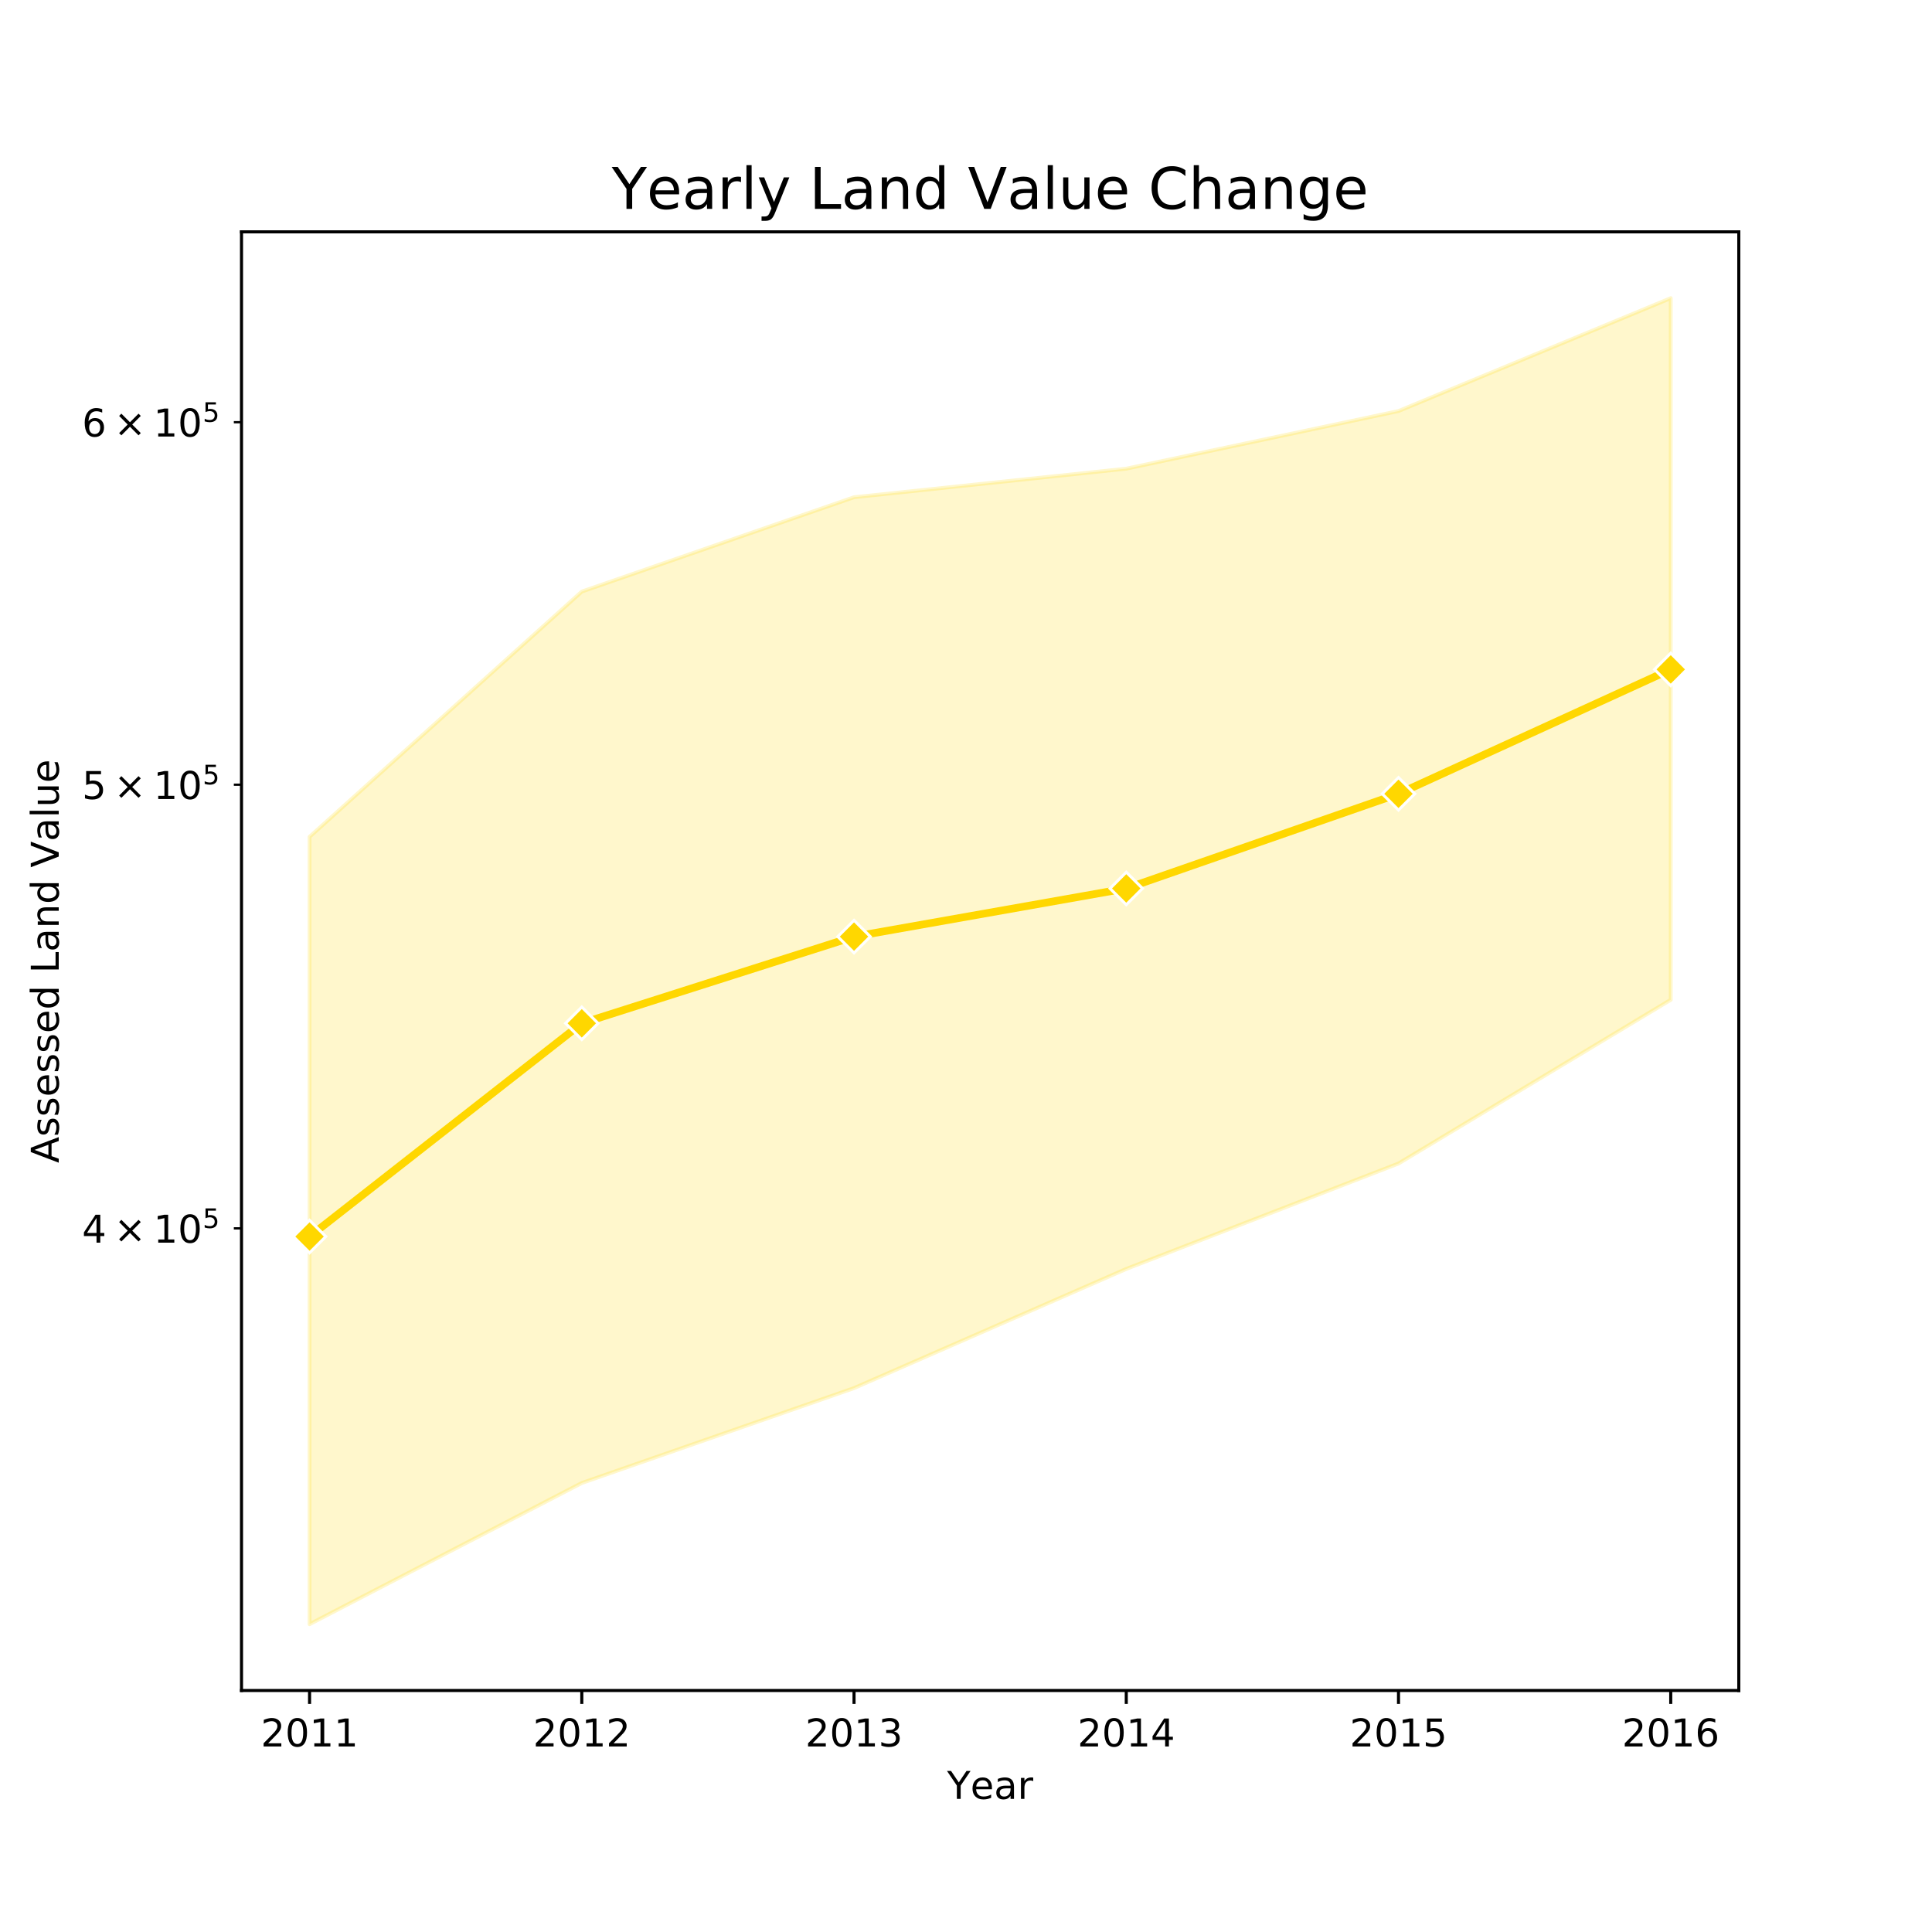
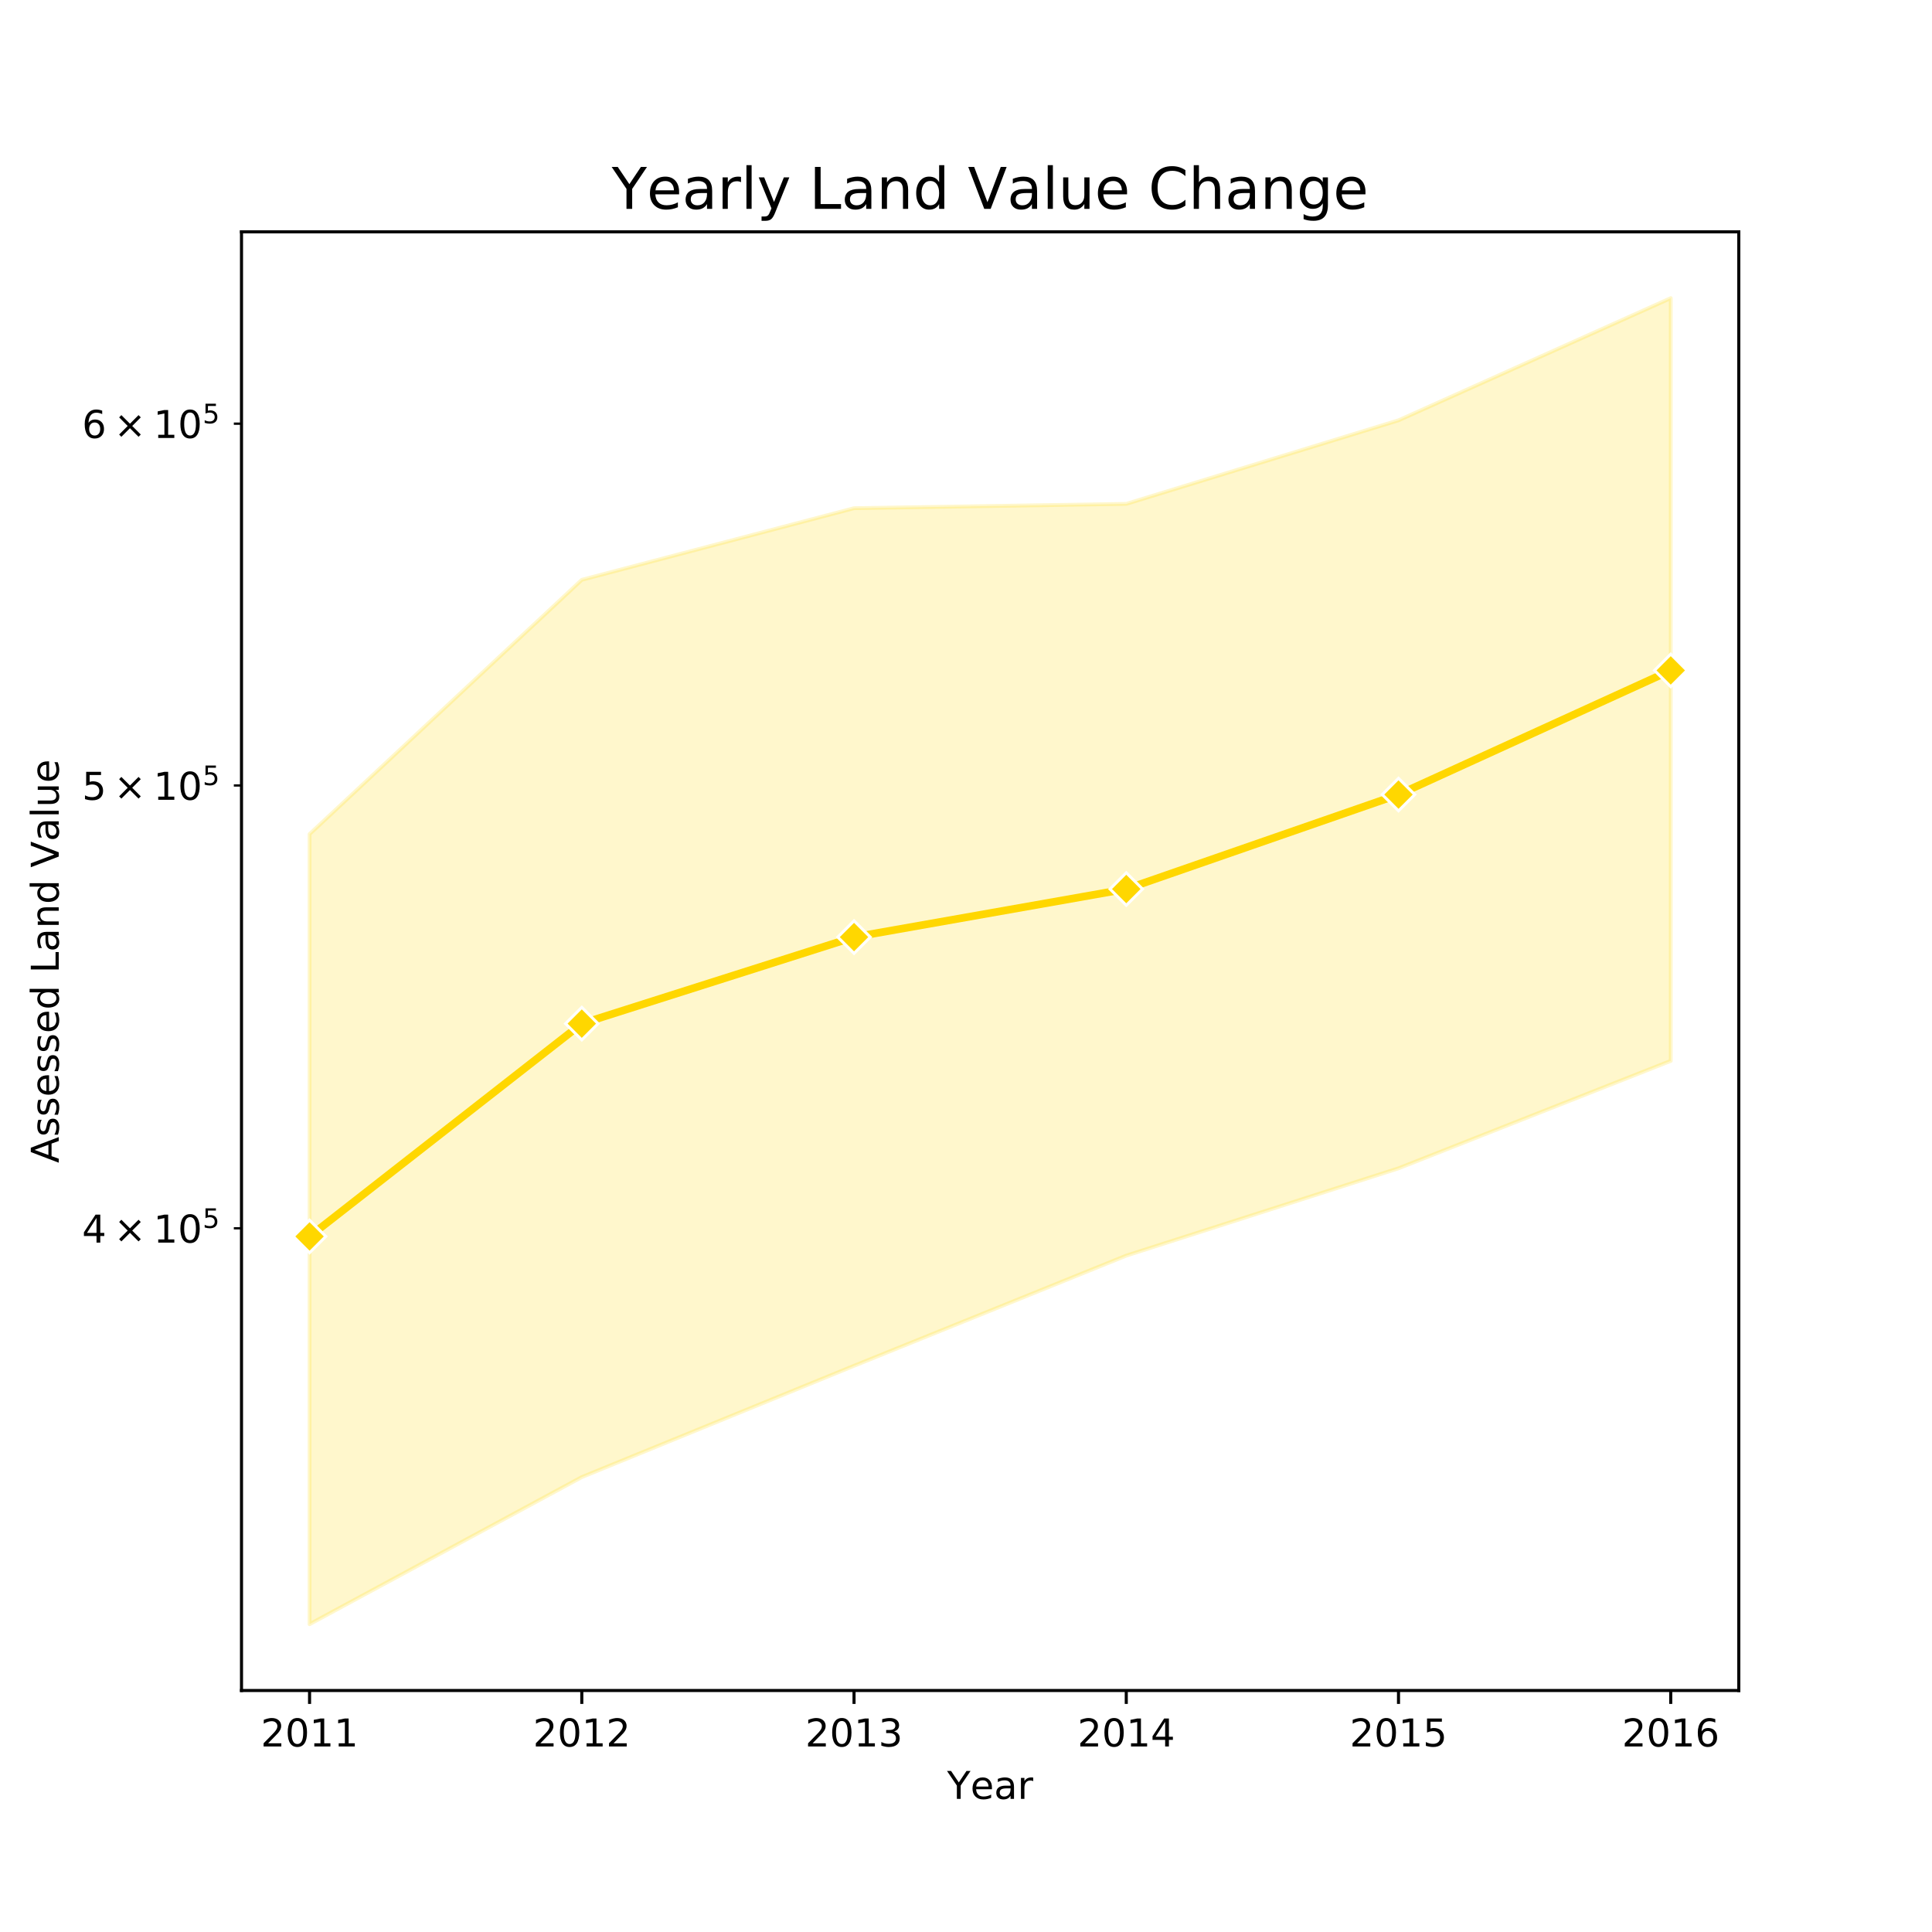
<svg xmlns="http://www.w3.org/2000/svg" xmlns:xlink="http://www.w3.org/1999/xlink" height="504pt" version="1.1" viewBox="0 0 504 504" width="504pt">
  <defs>
    <style type="text/css">
*{stroke-linecap:butt;stroke-linejoin:round;}
  </style>
  </defs>
  <g id="figure_1">
    <g id="patch_1">
      <path d="M 0 504  L 504 504  L 504 0  L 0 0  z " style="fill:#ffffff;" />
    </g>
    <g id="axes_1">
      <g id="patch_2">
        <path d="M 63 441  L 453.6 441  L 453.6 60.48  L 63 60.48  z " style="fill:#ffffff;" />
      </g>
      <g id="PolyCollection_1">
        <defs>
-           <path d="M 80.755 -285.706  L 80.755 -80.296  L 151.773 -117.134  L 222.791 -141.887  L 293.809 -172.975  L 364.827 -200.477  L 435.845 -243.183  L 435.845 -426.224  L 435.845 -426.224  L 364.827 -396.774  L 293.809 -381.739  L 222.791 -374.29  L 151.773 -349.677  L 80.755 -285.706  z " id="m937295cf94" style="stroke:#ffd700;stroke-opacity:0.2;" />
+           <path d="M 80.755 -286.408  L 80.755 -80.296  L 151.773 -118.67  L 222.791 -147.704  L 293.809 -176.445  L 364.827 -199.222  L 435.845 -227.248  L 435.845 -426.224  L 435.845 -426.224  L 364.827 -394.354  L 293.809 -372.555  L 222.791 -371.428  L 151.773 -352.746  L 80.755 -286.408  z " id="m5b48c51831" style="stroke:#ffd700;stroke-opacity:0.2;" />
        </defs>
-         <g clip-path="url(#pf0e28a3f4a)">
-           <use style="fill:#ffd700;fill-opacity:0.2;stroke:#ffd700;stroke-opacity:0.2;" x="0" xlink:href="#m937295cf94" y="504" />
+         <g clip-path="url(#pa84ca5e051)">
+           <use style="fill:#ffd700;fill-opacity:0.2;stroke:#ffd700;stroke-opacity:0.2;" x="0" xlink:href="#m5b48c51831" y="504" />
        </g>
      </g>
      <g id="matplotlib.axis_1">
        <g id="xtick_1">
          <g id="line2d_1">
            <defs>
-               <path d="M 0 0  L 0 3.5  " id="ma2b9b87083" style="stroke:#000000;stroke-width:0.8;" />
-             </defs>
-             <g>
-               <use style="stroke:#000000;stroke-width:0.8;" x="80.755" xlink:href="#ma2b9b87083" y="441" />
+               <path d="M 0 0  L 0 3.5  " id="md0f1ed4fbd" style="stroke:#000000;stroke-width:0.8;" />
+             </defs>
+             <g>
+               <use style="stroke:#000000;stroke-width:0.8;" x="80.755" xlink:href="#md0f1ed4fbd" y="441" />
            </g>
          </g>
          <g id="text_1">
            <defs>
              <path d="M 19.188 8.297  L 53.609 8.297  L 53.609 0  L 7.328 0  L 7.328 8.297  Q 12.938 14.109 22.625 23.891  Q 32.328 33.688 34.812 36.531  Q 39.547 41.844 41.422 45.531  Q 43.312 49.219 43.312 52.781  Q 43.312 58.594 39.234 62.25  Q 35.156 65.922 28.609 65.922  Q 23.969 65.922 18.812 64.312  Q 13.672 62.703 7.812 59.422  L 7.812 69.391  Q 13.766 71.781 18.938 73  Q 24.125 74.219 28.422 74.219  Q 39.75 74.219 46.484 68.547  Q 53.219 62.891 53.219 53.422  Q 53.219 48.922 51.531 44.891  Q 49.859 40.875 45.406 35.406  Q 44.188 33.984 37.641 27.219  Q 31.109 20.453 19.188 8.297  z " id="DejaVuSans-32" />
              <path d="M 31.781 66.406  Q 24.172 66.406 20.328 58.906  Q 16.5 51.422 16.5 36.375  Q 16.5 21.391 20.328 13.891  Q 24.172 6.391 31.781 6.391  Q 39.453 6.391 43.281 13.891  Q 47.125 21.391 47.125 36.375  Q 47.125 51.422 43.281 58.906  Q 39.453 66.406 31.781 66.406  z M 31.781 74.219  Q 44.047 74.219 50.516 64.516  Q 56.984 54.828 56.984 36.375  Q 56.984 17.969 50.516 8.266  Q 44.047 -1.422 31.781 -1.422  Q 19.531 -1.422 13.062 8.266  Q 6.594 17.969 6.594 36.375  Q 6.594 54.828 13.062 64.516  Q 19.531 74.219 31.781 74.219  z " id="DejaVuSans-30" />
              <path d="M 12.406 8.297  L 28.516 8.297  L 28.516 63.922  L 10.984 60.406  L 10.984 69.391  L 28.422 72.906  L 38.281 72.906  L 38.281 8.297  L 54.391 8.297  L 54.391 0  L 12.406 0  z " id="DejaVuSans-31" />
            </defs>
            <g transform="translate(68.02954 455.5984)scale(0.1 -0.1)">
              <use xlink:href="#DejaVuSans-32" />
              <use x="63.623" xlink:href="#DejaVuSans-30" />
              <use x="127.246" xlink:href="#DejaVuSans-31" />
              <use x="190.869" xlink:href="#DejaVuSans-31" />
            </g>
          </g>
        </g>
        <g id="xtick_2">
          <g id="line2d_2">
            <g>
-               <use style="stroke:#000000;stroke-width:0.8;" x="151.773" xlink:href="#ma2b9b87083" y="441" />
+               <use style="stroke:#000000;stroke-width:0.8;" x="151.773" xlink:href="#md0f1ed4fbd" y="441" />
            </g>
          </g>
          <g id="text_2">
            <g transform="translate(139.0477 455.5984)scale(0.1 -0.1)">
              <use xlink:href="#DejaVuSans-32" />
              <use x="63.623" xlink:href="#DejaVuSans-30" />
              <use x="127.246" xlink:href="#DejaVuSans-31" />
              <use x="190.869" xlink:href="#DejaVuSans-32" />
            </g>
          </g>
        </g>
        <g id="xtick_3">
          <g id="line2d_3">
            <g>
-               <use style="stroke:#000000;stroke-width:0.8;" x="222.791" xlink:href="#ma2b9b87083" y="441" />
+               <use style="stroke:#000000;stroke-width:0.8;" x="222.791" xlink:href="#md0f1ed4fbd" y="441" />
            </g>
          </g>
          <g id="text_3">
            <defs>
              <path d="M 40.578 39.312  Q 47.656 37.797 51.625 33  Q 55.609 28.219 55.609 21.188  Q 55.609 10.406 48.188 4.484  Q 40.766 -1.422 27.094 -1.422  Q 22.516 -1.422 17.656 -0.516  Q 12.797 0.391 7.625 2.203  L 7.625 11.719  Q 11.719 9.328 16.594 8.109  Q 21.484 6.891 26.812 6.891  Q 36.078 6.891 40.938 10.547  Q 45.797 14.203 45.797 21.188  Q 45.797 27.641 41.281 31.266  Q 36.766 34.906 28.719 34.906  L 20.219 34.906  L 20.219 43.016  L 29.109 43.016  Q 36.375 43.016 40.234 45.922  Q 44.094 48.828 44.094 54.297  Q 44.094 59.906 40.109 62.906  Q 36.141 65.922 28.719 65.922  Q 24.656 65.922 20.016 65.031  Q 15.375 64.156 9.812 62.312  L 9.812 71.094  Q 15.438 72.656 20.344 73.438  Q 25.25 74.219 29.594 74.219  Q 40.828 74.219 47.359 69.109  Q 53.906 64.016 53.906 55.328  Q 53.906 49.266 50.438 45.094  Q 46.969 40.922 40.578 39.312  z " id="DejaVuSans-33" />
            </defs>
            <g transform="translate(210.0659 455.5984)scale(0.1 -0.1)">
              <use xlink:href="#DejaVuSans-32" />
              <use x="63.623" xlink:href="#DejaVuSans-30" />
              <use x="127.246" xlink:href="#DejaVuSans-31" />
              <use x="190.869" xlink:href="#DejaVuSans-33" />
            </g>
          </g>
        </g>
        <g id="xtick_4">
          <g id="line2d_4">
            <g>
-               <use style="stroke:#000000;stroke-width:0.8;" x="293.809" xlink:href="#ma2b9b87083" y="441" />
+               <use style="stroke:#000000;stroke-width:0.8;" x="293.809" xlink:href="#md0f1ed4fbd" y="441" />
            </g>
          </g>
          <g id="text_4">
            <defs>
              <path d="M 37.797 64.312  L 12.891 25.391  L 37.797 25.391  z M 35.203 72.906  L 47.609 72.906  L 47.609 25.391  L 58.016 25.391  L 58.016 17.188  L 47.609 17.188  L 47.609 0  L 37.797 0  L 37.797 17.188  L 4.891 17.188  L 4.891 26.703  z " id="DejaVuSans-34" />
            </defs>
            <g transform="translate(281.0841 455.5984)scale(0.1 -0.1)">
              <use xlink:href="#DejaVuSans-32" />
              <use x="63.623" xlink:href="#DejaVuSans-30" />
              <use x="127.246" xlink:href="#DejaVuSans-31" />
              <use x="190.869" xlink:href="#DejaVuSans-34" />
            </g>
          </g>
        </g>
        <g id="xtick_5">
          <g id="line2d_5">
            <g>
-               <use style="stroke:#000000;stroke-width:0.8;" x="364.827" xlink:href="#ma2b9b87083" y="441" />
+               <use style="stroke:#000000;stroke-width:0.8;" x="364.827" xlink:href="#md0f1ed4fbd" y="441" />
            </g>
          </g>
          <g id="text_5">
            <defs>
              <path d="M 10.797 72.906  L 49.516 72.906  L 49.516 64.594  L 19.828 64.594  L 19.828 46.734  Q 21.969 47.469 24.109 47.828  Q 26.266 48.188 28.422 48.188  Q 40.625 48.188 47.75 41.5  Q 54.891 34.812 54.891 23.391  Q 54.891 11.625 47.562 5.094  Q 40.234 -1.422 26.906 -1.422  Q 22.312 -1.422 17.547 -0.641  Q 12.797 0.141 7.719 1.703  L 7.719 11.625  Q 12.109 9.234 16.797 8.062  Q 21.484 6.891 26.703 6.891  Q 35.156 6.891 40.078 11.328  Q 45.016 15.766 45.016 23.391  Q 45.016 31 40.078 35.438  Q 35.156 39.891 26.703 39.891  Q 22.75 39.891 18.812 39.016  Q 14.891 38.141 10.797 36.281  z " id="DejaVuSans-35" />
            </defs>
            <g transform="translate(352.1023 455.5984)scale(0.1 -0.1)">
              <use xlink:href="#DejaVuSans-32" />
              <use x="63.623" xlink:href="#DejaVuSans-30" />
              <use x="127.246" xlink:href="#DejaVuSans-31" />
              <use x="190.869" xlink:href="#DejaVuSans-35" />
            </g>
          </g>
        </g>
        <g id="xtick_6">
          <g id="line2d_6">
            <g>
-               <use style="stroke:#000000;stroke-width:0.8;" x="435.845" xlink:href="#ma2b9b87083" y="441" />
+               <use style="stroke:#000000;stroke-width:0.8;" x="435.845" xlink:href="#md0f1ed4fbd" y="441" />
            </g>
          </g>
          <g id="text_6">
            <defs>
              <path d="M 33.016 40.375  Q 26.375 40.375 22.484 35.828  Q 18.609 31.297 18.609 23.391  Q 18.609 15.531 22.484 10.953  Q 26.375 6.391 33.016 6.391  Q 39.656 6.391 43.531 10.953  Q 47.406 15.531 47.406 23.391  Q 47.406 31.297 43.531 35.828  Q 39.656 40.375 33.016 40.375  z M 52.594 71.297  L 52.594 62.312  Q 48.875 64.062 45.094 64.984  Q 41.312 65.922 37.594 65.922  Q 27.828 65.922 22.672 59.328  Q 17.531 52.734 16.797 39.406  Q 19.672 43.656 24.016 45.922  Q 28.375 48.188 33.594 48.188  Q 44.578 48.188 50.953 41.516  Q 57.328 34.859 57.328 23.391  Q 57.328 12.156 50.688 5.359  Q 44.047 -1.422 33.016 -1.422  Q 20.359 -1.422 13.672 8.266  Q 6.984 17.969 6.984 36.375  Q 6.984 53.656 15.188 63.938  Q 23.391 74.219 37.203 74.219  Q 40.922 74.219 44.703 73.484  Q 48.484 72.75 52.594 71.297  z " id="DejaVuSans-36" />
            </defs>
            <g transform="translate(423.1205 455.5984)scale(0.1 -0.1)">
              <use xlink:href="#DejaVuSans-32" />
              <use x="63.623" xlink:href="#DejaVuSans-30" />
              <use x="127.246" xlink:href="#DejaVuSans-31" />
              <use x="190.869" xlink:href="#DejaVuSans-36" />
            </g>
          </g>
        </g>
        <g id="text_7">
          <defs>
            <path d="M -0.203 72.906  L 10.406 72.906  L 30.609 42.922  L 50.688 72.906  L 61.281 72.906  L 35.5 34.719  L 35.5 0  L 25.594 0  L 25.594 34.719  z " id="DejaVuSans-59" />
            <path d="M 56.203 29.594  L 56.203 25.203  L 14.891 25.203  Q 15.484 15.922 20.484 11.062  Q 25.484 6.203 34.422 6.203  Q 39.594 6.203 44.453 7.469  Q 49.312 8.734 54.109 11.281  L 54.109 2.781  Q 49.266 0.734 44.188 -0.344  Q 39.109 -1.422 33.891 -1.422  Q 20.797 -1.422 13.156 6.188  Q 5.516 13.812 5.516 26.812  Q 5.516 40.234 12.766 48.109  Q 20.016 56 32.328 56  Q 43.359 56 49.781 48.891  Q 56.203 41.797 56.203 29.594  z M 47.219 32.234  Q 47.125 39.594 43.094 43.984  Q 39.062 48.391 32.422 48.391  Q 24.906 48.391 20.391 44.141  Q 15.875 39.891 15.188 32.172  z " id="DejaVuSans-65" />
            <path d="M 34.281 27.484  Q 23.391 27.484 19.188 25  Q 14.984 22.516 14.984 16.5  Q 14.984 11.719 18.141 8.906  Q 21.297 6.109 26.703 6.109  Q 34.188 6.109 38.703 11.406  Q 43.219 16.703 43.219 25.484  L 43.219 27.484  z M 52.203 31.203  L 52.203 0  L 43.219 0  L 43.219 8.297  Q 40.141 3.328 35.547 0.953  Q 30.953 -1.422 24.312 -1.422  Q 15.922 -1.422 10.953 3.297  Q 6 8.016 6 15.922  Q 6 25.141 12.172 29.828  Q 18.359 34.516 30.609 34.516  L 43.219 34.516  L 43.219 35.406  Q 43.219 41.609 39.141 45  Q 35.062 48.391 27.688 48.391  Q 23 48.391 18.547 47.266  Q 14.109 46.141 10.016 43.891  L 10.016 52.203  Q 14.938 54.109 19.578 55.047  Q 24.219 56 28.609 56  Q 40.484 56 46.344 49.844  Q 52.203 43.703 52.203 31.203  z " id="DejaVuSans-61" />
            <path d="M 41.109 46.297  Q 39.594 47.172 37.812 47.578  Q 36.031 48 33.891 48  Q 26.266 48 22.188 43.047  Q 18.109 38.094 18.109 28.812  L 18.109 0  L 9.078 0  L 9.078 54.688  L 18.109 54.688  L 18.109 46.188  Q 20.953 51.172 25.484 53.578  Q 30.031 56 36.531 56  Q 37.453 56 38.578 55.875  Q 39.703 55.766 41.062 55.516  z " id="DejaVuSans-72" />
          </defs>
          <g transform="translate(247.0602 469.2766)scale(0.1 -0.1)">
            <use xlink:href="#DejaVuSans-59" />
            <use x="60.881" xlink:href="#DejaVuSans-65" />
            <use x="122.404" xlink:href="#DejaVuSans-61" />
            <use x="183.684" xlink:href="#DejaVuSans-72" />
          </g>
        </g>
      </g>
      <g id="matplotlib.axis_2">
        <g id="ytick_1">
          <g id="line2d_7">
            <defs>
-               <path d="M 0 0  L -2 0  " id="mb63993052e" style="stroke:#000000;stroke-width:0.6;" />
-             </defs>
-             <g>
-               <use style="stroke:#000000;stroke-width:0.6;" x="63" xlink:href="#mb63993052e" y="320.443" />
+               <path d="M 0 0  L -2 0  " id="m6ef298b621" style="stroke:#000000;stroke-width:0.6;" />
+             </defs>
+             <g>
+               <use style="stroke:#000000;stroke-width:0.6;" x="63" xlink:href="#m6ef298b621" y="320.423" />
            </g>
          </g>
          <g id="text_8">
            <defs>
              <path d="M 70.125 53.719  L 47.797 31.297  L 70.125 8.984  L 64.312 3.078  L 41.891 25.484  L 19.484 3.078  L 13.719 8.984  L 35.984 31.297  L 13.719 53.719  L 19.484 59.625  L 41.891 37.203  L 64.312 59.625  z " id="DejaVuSans-d7" />
            </defs>
-             <g transform="translate(21.4 324.2419)scale(0.1 -0.1)">
+             <g transform="translate(21.4 324.2223)scale(0.1 -0.1)">
              <use transform="translate(0 0.684375)" xlink:href="#DejaVuSans-34" />
              <use transform="translate(83.10547 0.684375)" xlink:href="#DejaVuSans-d7" />
              <use transform="translate(186.377 0.684375)" xlink:href="#DejaVuSans-31" />
              <use transform="translate(250 0.684375)" xlink:href="#DejaVuSans-30" />
              <use transform="translate(314.5801 38.96563)scale(0.7)" xlink:href="#DejaVuSans-35" />
            </g>
          </g>
        </g>
        <g id="ytick_2">
          <g id="line2d_8">
            <g>
-               <use style="stroke:#000000;stroke-width:0.6;" x="63" xlink:href="#mb63993052e" y="204.705" />
+               <use style="stroke:#000000;stroke-width:0.6;" x="63" xlink:href="#m6ef298b621" y="204.907" />
            </g>
          </g>
          <g id="text_9">
-             <g transform="translate(21.4 208.5046)scale(0.1 -0.1)">
+             <g transform="translate(21.4 208.7059)scale(0.1 -0.1)">
              <use transform="translate(0 0.684375)" xlink:href="#DejaVuSans-35" />
              <use transform="translate(83.10547 0.684375)" xlink:href="#DejaVuSans-d7" />
              <use transform="translate(186.377 0.684375)" xlink:href="#DejaVuSans-31" />
              <use transform="translate(250 0.684375)" xlink:href="#DejaVuSans-30" />
              <use transform="translate(314.5801 38.96563)scale(0.7)" xlink:href="#DejaVuSans-35" />
            </g>
          </g>
        </g>
        <g id="ytick_3">
          <g id="line2d_9">
            <g>
-               <use style="stroke:#000000;stroke-width:0.6;" x="63" xlink:href="#mb63993052e" y="110.141" />
+               <use style="stroke:#000000;stroke-width:0.6;" x="63" xlink:href="#m6ef298b621" y="110.523" />
            </g>
          </g>
          <g id="text_10">
-             <g transform="translate(21.4 113.9403)scale(0.1 -0.1)">
+             <g transform="translate(21.4 114.3221)scale(0.1 -0.1)">
              <use transform="translate(0 0.684375)" xlink:href="#DejaVuSans-36" />
              <use transform="translate(83.10547 0.684375)" xlink:href="#DejaVuSans-d7" />
              <use transform="translate(186.377 0.684375)" xlink:href="#DejaVuSans-31" />
              <use transform="translate(250 0.684375)" xlink:href="#DejaVuSans-30" />
              <use transform="translate(314.5801 38.96563)scale(0.7)" xlink:href="#DejaVuSans-35" />
            </g>
          </g>
        </g>
        <g id="text_11">
          <defs>
            <path d="M 34.188 63.188  L 20.797 26.906  L 47.609 26.906  z M 28.609 72.906  L 39.797 72.906  L 67.578 0  L 57.328 0  L 50.688 18.703  L 17.828 18.703  L 11.188 0  L 0.781 0  z " id="DejaVuSans-41" />
            <path d="M 44.281 53.078  L 44.281 44.578  Q 40.484 46.531 36.375 47.5  Q 32.281 48.484 27.875 48.484  Q 21.188 48.484 17.844 46.438  Q 14.5 44.391 14.5 40.281  Q 14.5 37.156 16.891 35.375  Q 19.281 33.594 26.516 31.984  L 29.594 31.297  Q 39.156 29.25 43.188 25.516  Q 47.219 21.781 47.219 15.094  Q 47.219 7.469 41.188 3.016  Q 35.156 -1.422 24.609 -1.422  Q 20.219 -1.422 15.453 -0.562  Q 10.688 0.297 5.422 2  L 5.422 11.281  Q 10.406 8.688 15.234 7.391  Q 20.062 6.109 24.812 6.109  Q 31.156 6.109 34.562 8.281  Q 37.984 10.453 37.984 14.406  Q 37.984 18.062 35.516 20.016  Q 33.062 21.969 24.703 23.781  L 21.578 24.516  Q 13.234 26.266 9.516 29.906  Q 5.812 33.547 5.812 39.891  Q 5.812 47.609 11.281 51.797  Q 16.75 56 26.812 56  Q 31.781 56 36.172 55.266  Q 40.578 54.547 44.281 53.078  z " id="DejaVuSans-73" />
            <path d="M 45.406 46.391  L 45.406 75.984  L 54.391 75.984  L 54.391 0  L 45.406 0  L 45.406 8.203  Q 42.578 3.328 38.25 0.953  Q 33.938 -1.422 27.875 -1.422  Q 17.969 -1.422 11.734 6.484  Q 5.516 14.406 5.516 27.297  Q 5.516 40.188 11.734 48.094  Q 17.969 56 27.875 56  Q 33.938 56 38.25 53.625  Q 42.578 51.266 45.406 46.391  z M 14.797 27.297  Q 14.797 17.391 18.875 11.75  Q 22.953 6.109 30.078 6.109  Q 37.203 6.109 41.297 11.75  Q 45.406 17.391 45.406 27.297  Q 45.406 37.203 41.297 42.844  Q 37.203 48.484 30.078 48.484  Q 22.953 48.484 18.875 42.844  Q 14.797 37.203 14.797 27.297  z " id="DejaVuSans-64" />
            <path id="DejaVuSans-20" />
            <path d="M 9.812 72.906  L 19.672 72.906  L 19.672 8.297  L 55.172 8.297  L 55.172 0  L 9.812 0  z " id="DejaVuSans-4c" />
            <path d="M 54.891 33.016  L 54.891 0  L 45.906 0  L 45.906 32.719  Q 45.906 40.484 42.875 44.328  Q 39.844 48.188 33.797 48.188  Q 26.516 48.188 22.312 43.547  Q 18.109 38.922 18.109 30.906  L 18.109 0  L 9.078 0  L 9.078 54.688  L 18.109 54.688  L 18.109 46.188  Q 21.344 51.125 25.703 53.562  Q 30.078 56 35.797 56  Q 45.219 56 50.047 50.172  Q 54.891 44.344 54.891 33.016  z " id="DejaVuSans-6e" />
            <path d="M 28.609 0  L 0.781 72.906  L 11.078 72.906  L 34.188 11.531  L 57.328 72.906  L 67.578 72.906  L 39.797 0  z " id="DejaVuSans-56" />
            <path d="M 9.422 75.984  L 18.406 75.984  L 18.406 0  L 9.422 0  z " id="DejaVuSans-6c" />
            <path d="M 8.5 21.578  L 8.5 54.688  L 17.484 54.688  L 17.484 21.922  Q 17.484 14.156 20.5 10.266  Q 23.531 6.391 29.594 6.391  Q 36.859 6.391 41.078 11.031  Q 45.312 15.672 45.312 23.688  L 45.312 54.688  L 54.297 54.688  L 54.297 0  L 45.312 0  L 45.312 8.406  Q 42.047 3.422 37.719 1  Q 33.406 -1.422 27.688 -1.422  Q 18.266 -1.422 13.375 4.438  Q 8.5 10.297 8.5 21.578  z M 31.109 56  z " id="DejaVuSans-75" />
          </defs>
          <g transform="translate(15.32031 303.3908)rotate(-90)scale(0.1 -0.1)">
            <use xlink:href="#DejaVuSans-41" />
            <use x="68.408" xlink:href="#DejaVuSans-73" />
            <use x="120.508" xlink:href="#DejaVuSans-73" />
            <use x="172.607" xlink:href="#DejaVuSans-65" />
            <use x="234.131" xlink:href="#DejaVuSans-73" />
            <use x="286.23" xlink:href="#DejaVuSans-73" />
            <use x="338.33" xlink:href="#DejaVuSans-65" />
            <use x="399.854" xlink:href="#DejaVuSans-64" />
            <use x="463.33" xlink:href="#DejaVuSans-20" />
            <use x="495.117" xlink:href="#DejaVuSans-4c" />
            <use x="550.83" xlink:href="#DejaVuSans-61" />
            <use x="612.109" xlink:href="#DejaVuSans-6e" />
            <use x="675.488" xlink:href="#DejaVuSans-64" />
            <use x="738.965" xlink:href="#DejaVuSans-20" />
            <use x="770.752" xlink:href="#DejaVuSans-56" />
            <use x="839.051" xlink:href="#DejaVuSans-61" />
            <use x="900.33" xlink:href="#DejaVuSans-6c" />
            <use x="928.113" xlink:href="#DejaVuSans-75" />
            <use x="991.492" xlink:href="#DejaVuSans-65" />
          </g>
        </g>
      </g>
      <g id="line2d_10">
-         <path clip-path="url(#pf0e28a3f4a)" d="M 80.755 322.574  L 151.773 266.95  L 222.791 244.333  L 293.809 231.771  L 364.827 207.079  L 435.845 174.632  " style="fill:none;stroke:#ffd700;stroke-linecap:square;stroke-width:2;" />
+         <path clip-path="url(#pa84ca5e051)" d="M 80.755 322.55  L 151.773 267.032  L 222.791 244.459  L 293.809 231.921  L 364.827 207.276  L 435.845 174.89  " style="fill:none;stroke:#ffd700;stroke-linecap:square;stroke-width:2;" />
        <defs>
-           <path d="M -0 4.243  L 4.243 0  L 0 -4.243  L -4.243 -0  z " id="m0c7627bab1" style="stroke:#ffffff;stroke-linejoin:miter;stroke-width:0.75;" />
+           <path d="M -0 4.243  L 4.243 0  L 0 -4.243  L -4.243 -0  z " id="m1afa893a07" style="stroke:#ffffff;stroke-linejoin:miter;stroke-width:0.75;" />
        </defs>
-         <g clip-path="url(#pf0e28a3f4a)">
-           <use style="fill:#ffd700;stroke:#ffffff;stroke-linejoin:miter;stroke-width:0.75;" x="80.755" xlink:href="#m0c7627bab1" y="322.574" />
-           <use style="fill:#ffd700;stroke:#ffffff;stroke-linejoin:miter;stroke-width:0.75;" x="151.773" xlink:href="#m0c7627bab1" y="266.95" />
-           <use style="fill:#ffd700;stroke:#ffffff;stroke-linejoin:miter;stroke-width:0.75;" x="222.791" xlink:href="#m0c7627bab1" y="244.333" />
-           <use style="fill:#ffd700;stroke:#ffffff;stroke-linejoin:miter;stroke-width:0.75;" x="293.809" xlink:href="#m0c7627bab1" y="231.771" />
-           <use style="fill:#ffd700;stroke:#ffffff;stroke-linejoin:miter;stroke-width:0.75;" x="364.827" xlink:href="#m0c7627bab1" y="207.079" />
-           <use style="fill:#ffd700;stroke:#ffffff;stroke-linejoin:miter;stroke-width:0.75;" x="435.845" xlink:href="#m0c7627bab1" y="174.632" />
+         <g clip-path="url(#pa84ca5e051)">
+           <use style="fill:#ffd700;stroke:#ffffff;stroke-linejoin:miter;stroke-width:0.75;" x="80.755" xlink:href="#m1afa893a07" y="322.55" />
+           <use style="fill:#ffd700;stroke:#ffffff;stroke-linejoin:miter;stroke-width:0.75;" x="151.773" xlink:href="#m1afa893a07" y="267.032" />
+           <use style="fill:#ffd700;stroke:#ffffff;stroke-linejoin:miter;stroke-width:0.75;" x="222.791" xlink:href="#m1afa893a07" y="244.459" />
+           <use style="fill:#ffd700;stroke:#ffffff;stroke-linejoin:miter;stroke-width:0.75;" x="293.809" xlink:href="#m1afa893a07" y="231.921" />
+           <use style="fill:#ffd700;stroke:#ffffff;stroke-linejoin:miter;stroke-width:0.75;" x="364.827" xlink:href="#m1afa893a07" y="207.276" />
+           <use style="fill:#ffd700;stroke:#ffffff;stroke-linejoin:miter;stroke-width:0.75;" x="435.845" xlink:href="#m1afa893a07" y="174.89" />
        </g>
      </g>
      <g id="patch_3">
        <path d="M 63 441  L 63 60.48  " style="fill:none;stroke:#000000;stroke-linecap:square;stroke-linejoin:miter;stroke-width:0.8;" />
      </g>
      <g id="patch_4">
        <path d="M 453.6 441  L 453.6 60.48  " style="fill:none;stroke:#000000;stroke-linecap:square;stroke-linejoin:miter;stroke-width:0.8;" />
      </g>
      <g id="patch_5">
        <path d="M 63 441  L 453.6 441  " style="fill:none;stroke:#000000;stroke-linecap:square;stroke-linejoin:miter;stroke-width:0.8;" />
      </g>
      <g id="patch_6">
        <path d="M 63 60.48  L 453.6 60.48  " style="fill:none;stroke:#000000;stroke-linecap:square;stroke-linejoin:miter;stroke-width:0.8;" />
      </g>
      <g id="text_12">
        <defs>
          <path d="M 32.172 -5.078  Q 28.375 -14.844 24.75 -17.812  Q 21.141 -20.797 15.094 -20.797  L 7.906 -20.797  L 7.906 -13.281  L 13.188 -13.281  Q 16.891 -13.281 18.938 -11.516  Q 21 -9.766 23.484 -3.219  L 25.094 0.875  L 2.984 54.688  L 12.5 54.688  L 29.594 11.922  L 46.688 54.688  L 56.203 54.688  z " id="DejaVuSans-79" />
          <path d="M 64.406 67.281  L 64.406 56.891  Q 59.422 61.531 53.781 63.812  Q 48.141 66.109 41.797 66.109  Q 29.297 66.109 22.656 58.469  Q 16.016 50.828 16.016 36.375  Q 16.016 21.969 22.656 14.328  Q 29.297 6.688 41.797 6.688  Q 48.141 6.688 53.781 8.984  Q 59.422 11.281 64.406 15.922  L 64.406 5.609  Q 59.234 2.094 53.438 0.328  Q 47.656 -1.422 41.219 -1.422  Q 24.656 -1.422 15.125 8.703  Q 5.609 18.844 5.609 36.375  Q 5.609 53.953 15.125 64.078  Q 24.656 74.219 41.219 74.219  Q 47.75 74.219 53.531 72.484  Q 59.328 70.75 64.406 67.281  z " id="DejaVuSans-43" />
          <path d="M 54.891 33.016  L 54.891 0  L 45.906 0  L 45.906 32.719  Q 45.906 40.484 42.875 44.328  Q 39.844 48.188 33.797 48.188  Q 26.516 48.188 22.312 43.547  Q 18.109 38.922 18.109 30.906  L 18.109 0  L 9.078 0  L 9.078 75.984  L 18.109 75.984  L 18.109 46.188  Q 21.344 51.125 25.703 53.562  Q 30.078 56 35.797 56  Q 45.219 56 50.047 50.172  Q 54.891 44.344 54.891 33.016  z " id="DejaVuSans-68" />
          <path d="M 45.406 27.984  Q 45.406 37.75 41.375 43.109  Q 37.359 48.484 30.078 48.484  Q 22.859 48.484 18.828 43.109  Q 14.797 37.75 14.797 27.984  Q 14.797 18.266 18.828 12.891  Q 22.859 7.516 30.078 7.516  Q 37.359 7.516 41.375 12.891  Q 45.406 18.266 45.406 27.984  z M 54.391 6.781  Q 54.391 -7.172 48.188 -13.984  Q 42 -20.797 29.203 -20.797  Q 24.469 -20.797 20.266 -20.094  Q 16.062 -19.391 12.109 -17.922  L 12.109 -9.188  Q 16.062 -11.328 19.922 -12.344  Q 23.781 -13.375 27.781 -13.375  Q 36.625 -13.375 41.016 -8.766  Q 45.406 -4.156 45.406 5.172  L 45.406 9.625  Q 42.625 4.781 38.281 2.391  Q 33.938 0 27.875 0  Q 17.828 0 11.672 7.656  Q 5.516 15.328 5.516 27.984  Q 5.516 40.672 11.672 48.328  Q 17.828 56 27.875 56  Q 33.938 56 38.281 53.609  Q 42.625 51.219 45.406 46.391  L 45.406 54.688  L 54.391 54.688  z " id="DejaVuSans-67" />
        </defs>
        <g transform="translate(159.5918 54.48)scale(0.15 -0.15)">
          <use xlink:href="#DejaVuSans-59" />
          <use x="60.881" xlink:href="#DejaVuSans-65" />
          <use x="122.404" xlink:href="#DejaVuSans-61" />
          <use x="183.684" xlink:href="#DejaVuSans-72" />
          <use x="224.797" xlink:href="#DejaVuSans-6c" />
          <use x="252.58" xlink:href="#DejaVuSans-79" />
          <use x="311.76" xlink:href="#DejaVuSans-20" />
          <use x="343.547" xlink:href="#DejaVuSans-4c" />
          <use x="399.26" xlink:href="#DejaVuSans-61" />
          <use x="460.539" xlink:href="#DejaVuSans-6e" />
          <use x="523.918" xlink:href="#DejaVuSans-64" />
          <use x="587.395" xlink:href="#DejaVuSans-20" />
          <use x="619.182" xlink:href="#DejaVuSans-56" />
          <use x="687.48" xlink:href="#DejaVuSans-61" />
          <use x="748.76" xlink:href="#DejaVuSans-6c" />
          <use x="776.543" xlink:href="#DejaVuSans-75" />
          <use x="839.922" xlink:href="#DejaVuSans-65" />
          <use x="901.445" xlink:href="#DejaVuSans-20" />
          <use x="933.232" xlink:href="#DejaVuSans-43" />
          <use x="1003.057" xlink:href="#DejaVuSans-68" />
          <use x="1066.436" xlink:href="#DejaVuSans-61" />
          <use x="1127.715" xlink:href="#DejaVuSans-6e" />
          <use x="1191.094" xlink:href="#DejaVuSans-67" />
          <use x="1254.57" xlink:href="#DejaVuSans-65" />
        </g>
      </g>
    </g>
  </g>
  <defs>
-     <clipPath id="pf0e28a3f4a">
+     <clipPath id="pa84ca5e051">
      <rect height="380.52" width="390.6" x="63" y="60.48" />
    </clipPath>
  </defs>
</svg>
